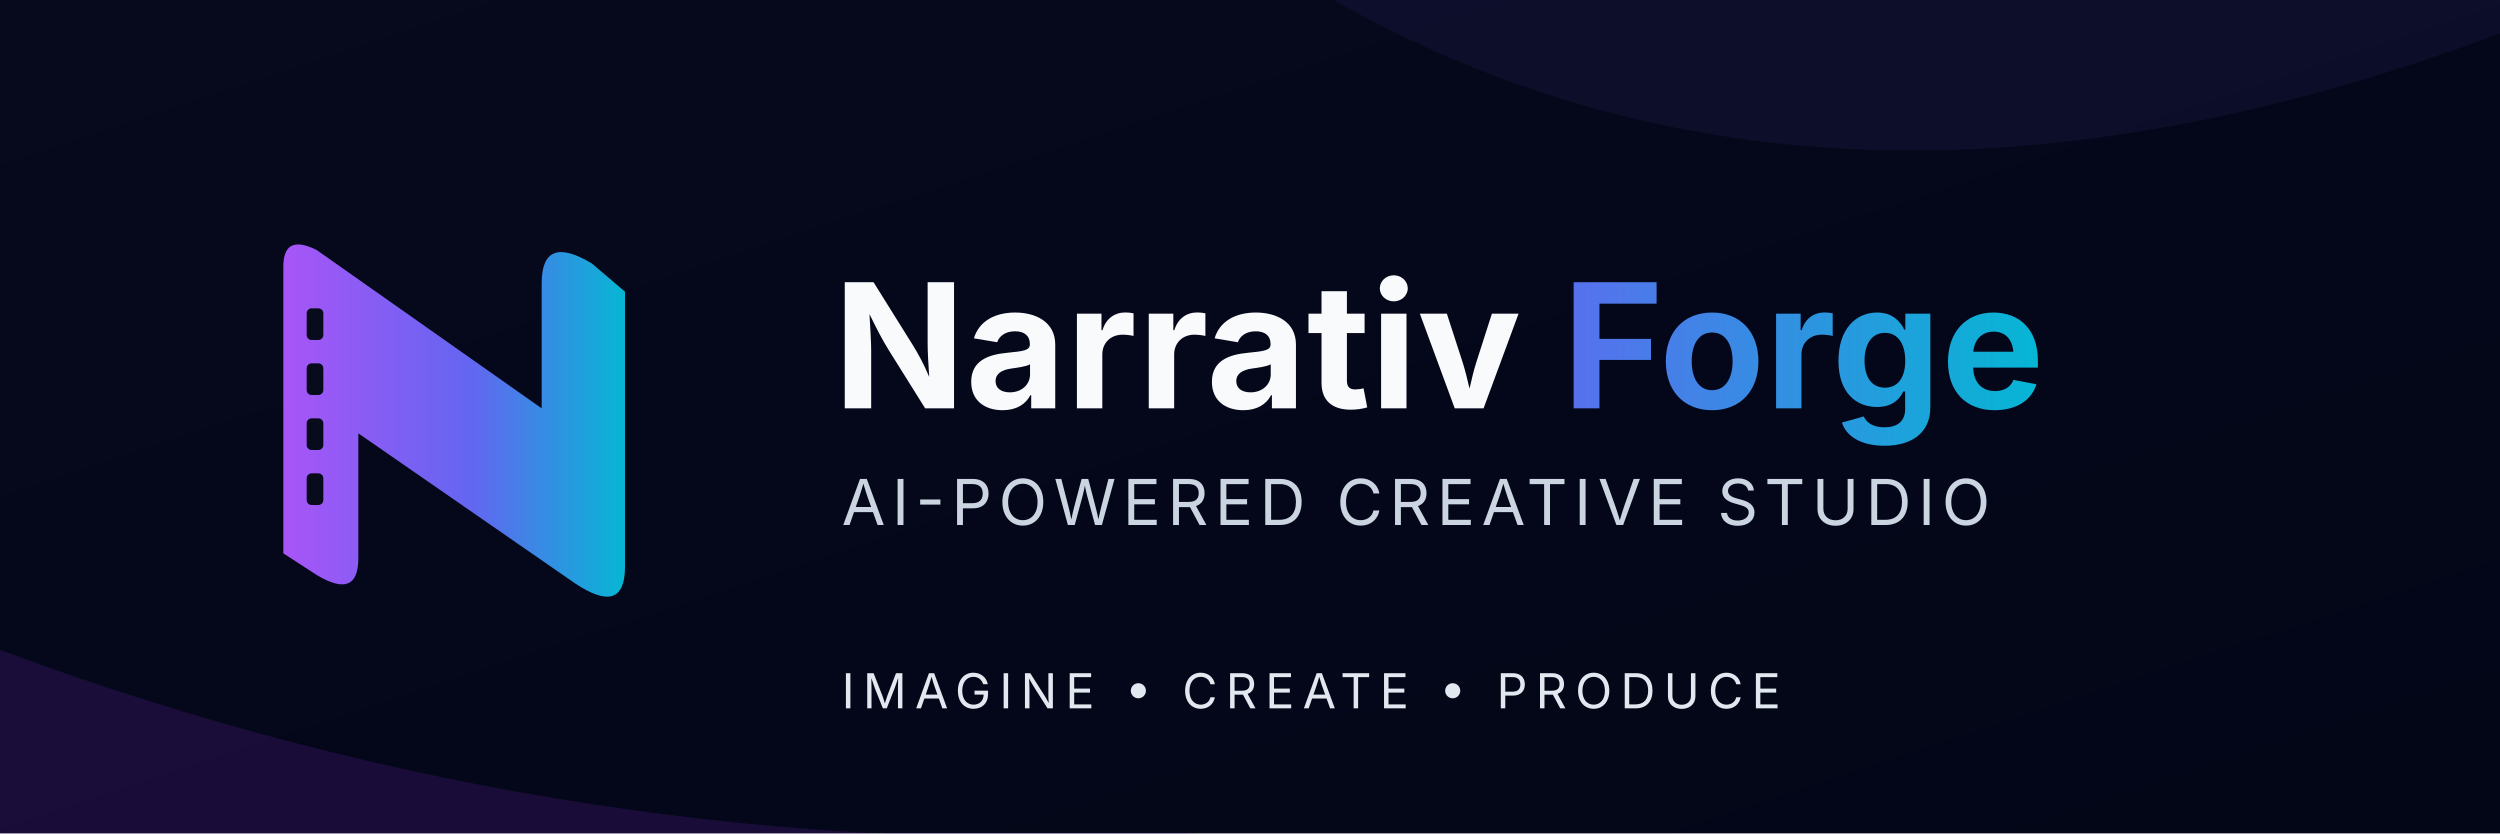
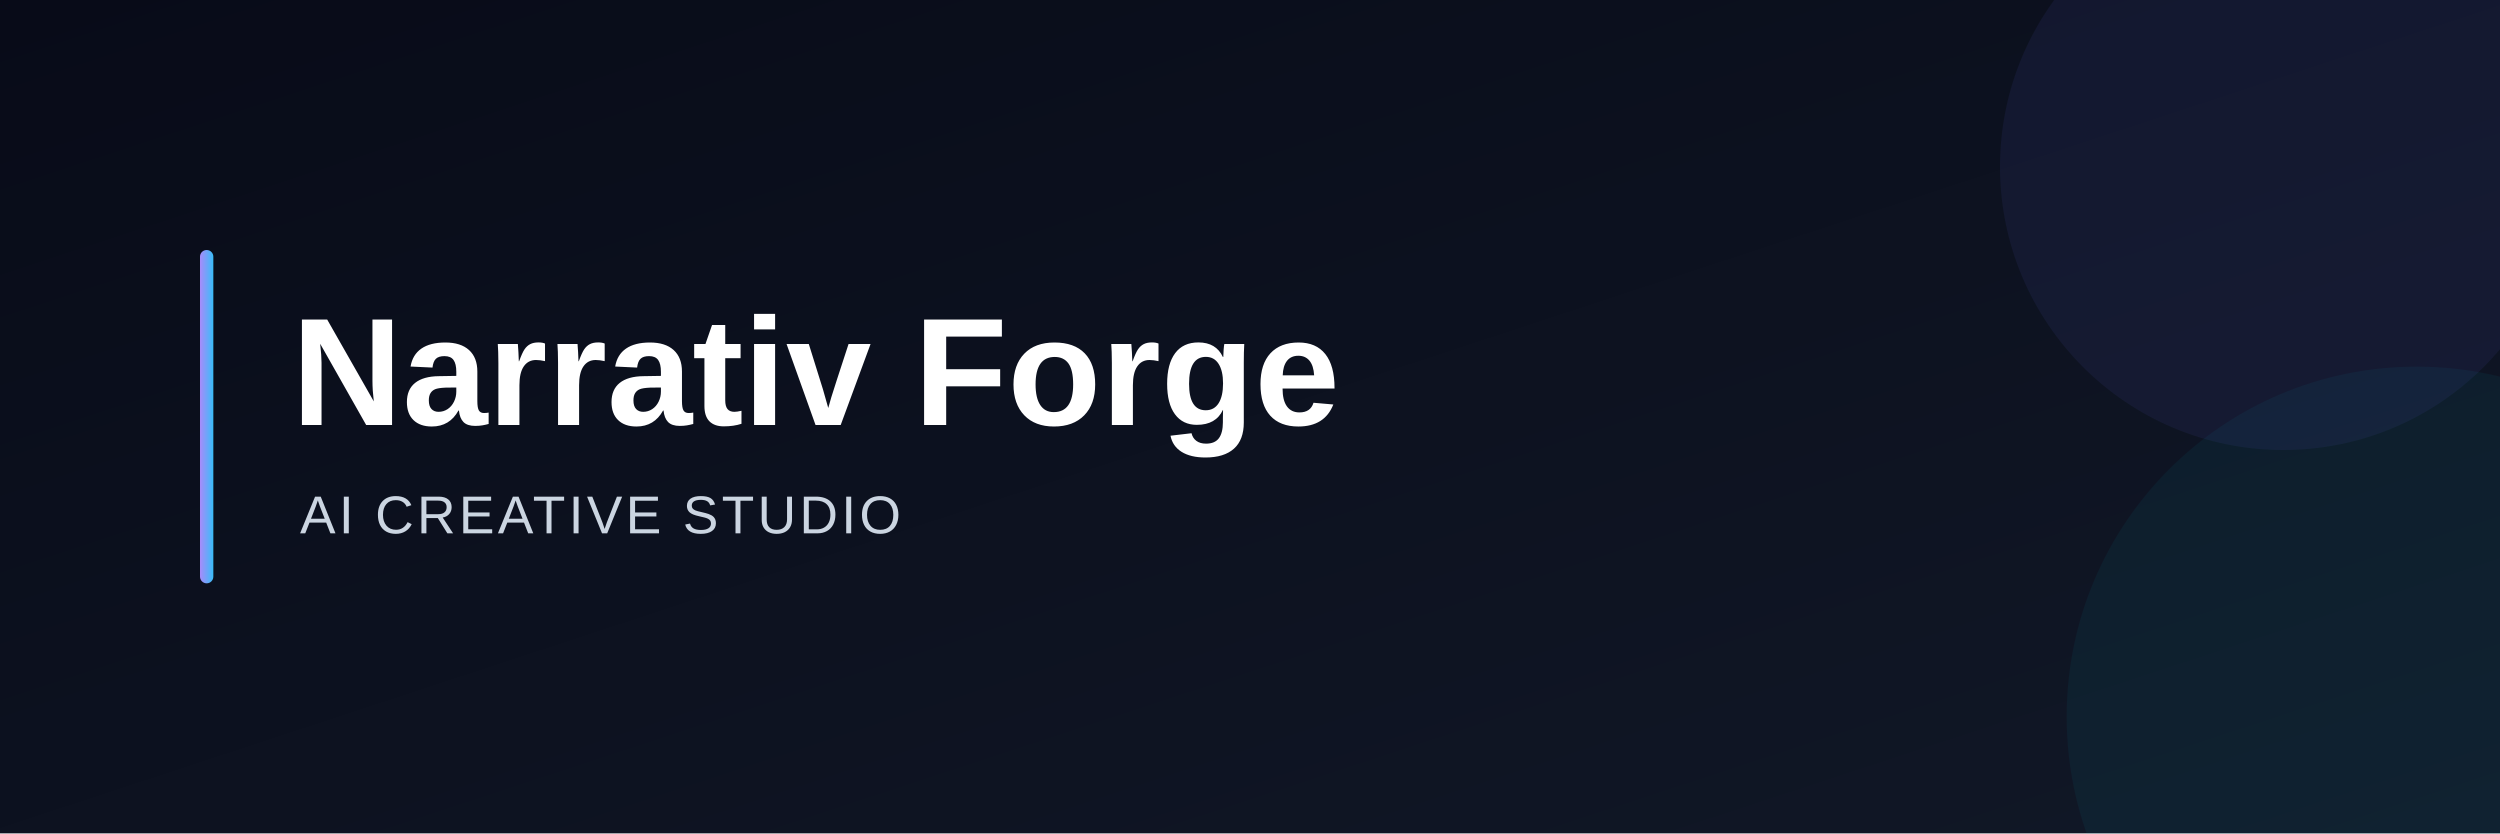
<svg xmlns="http://www.w3.org/2000/svg" width="1500" height="500" viewBox="0 0 1500 500">
  <defs>
-     <linearGradient id="bg" x2="1" y2="1">
-       <stop stop-color="#07091c" />
-       <stop offset="1" stop-color="#020617" />
+     <linearGradient id="bg" x1="0" y1="0" x2="1" y2="1">
+       <stop stop-color="#080b18" />
+       <stop offset="1" stop-color="#111827" />
    </linearGradient>
-     <linearGradient id="g" x2="1">
-       <stop stop-color="#a855f7" />
-       <stop offset=".55" stop-color="#6366f1" />
-       <stop offset="1" stop-color="#06b6d4" />
+     <linearGradient id="accent">
+       <stop stop-color="#a78bfa" />
+       <stop offset="1" stop-color="#38bdf8" />
    </linearGradient>
  </defs>
  <rect width="1500" height="500" fill="url(#bg)" />
-   <path d="M0 0H1500V20Q1100 170 800 0Z" fill="#312e81" opacity=".16" />
-   <path d="M0 500V390Q350 520 720 500Z" fill="#7e22ce" opacity=".18" />
-   <g transform="translate(170 140)">
-     <path d="M0 20Q0 0 20 10L155 105V30Q155 0 185 18L205 35V200Q205 230 175 210L45 120V195Q45 220 20 205L0 192Z" fill="url(#g)" />
-     <g fill="#080b1c">
-       <rect x="14" y="45" width="10" height="19" rx="3" />
-       <rect x="14" y="78" width="10" height="19" rx="3" />
-       <rect x="14" y="111" width="10" height="19" rx="3" />
-       <rect x="14" y="144" width="10" height="19" rx="3" />
-     </g>
-   </g>
-   <path d="M440 135V365" stroke="url(#g)" stroke-width="3" />
-   <text x="500" y="245" fill="#f8fafc" font-family="Inter,Arial,sans-serif" font-size="104" font-weight="700">Narrativ <tspan fill="url(#g)">Forge</tspan>
-   </text>
-   <text x="505" y="315" fill="#cbd5e1" font-family="Inter,Arial,sans-serif" font-size="38" letter-spacing="4">AI-POWERED CREATIVE STUDIO</text>
-   <path d="M505 370H1000" stroke="url(#g)" stroke-width="3" />
-   <text x="505" y="425" fill="#e2e8f0" font-family="Inter,Arial,sans-serif" font-size="29" letter-spacing="5">IMAGINE  •  CREATE  •  PRODUCE</text>
+   <rect x="120" y="150" width="8" height="200" rx="4" fill="url(#accent)" />
+   <text x="175" y="255" fill="#ffffff" font-family="Arial, Helvetica, sans-serif" font-size="92" font-weight="700">Narrativ Forge</text>
+   <text x="180" y="320" fill="#cbd5e1" font-family="Arial, Helvetica, sans-serif" font-size="32" letter-spacing="2">AI CREATIVE STUDIO</text>
+   <circle cx="1370" cy="100" r="170" fill="#6366f1" opacity=".08" />
+   <circle cx="1450" cy="430" r="210" fill="#06b6d4" opacity=".06" />
</svg>
